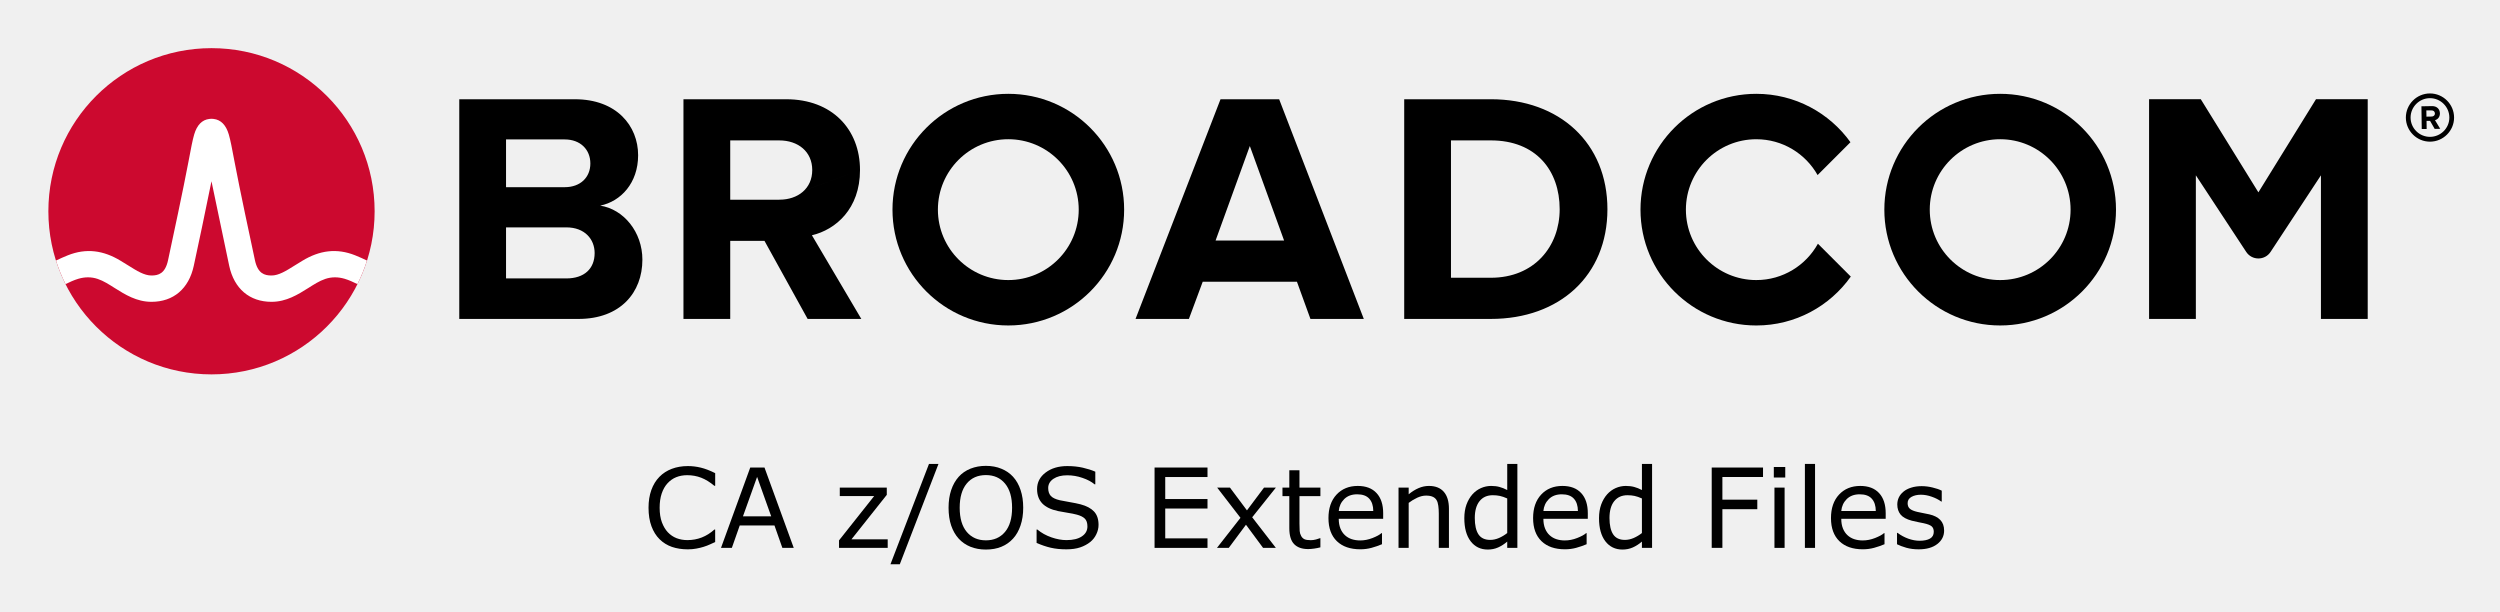
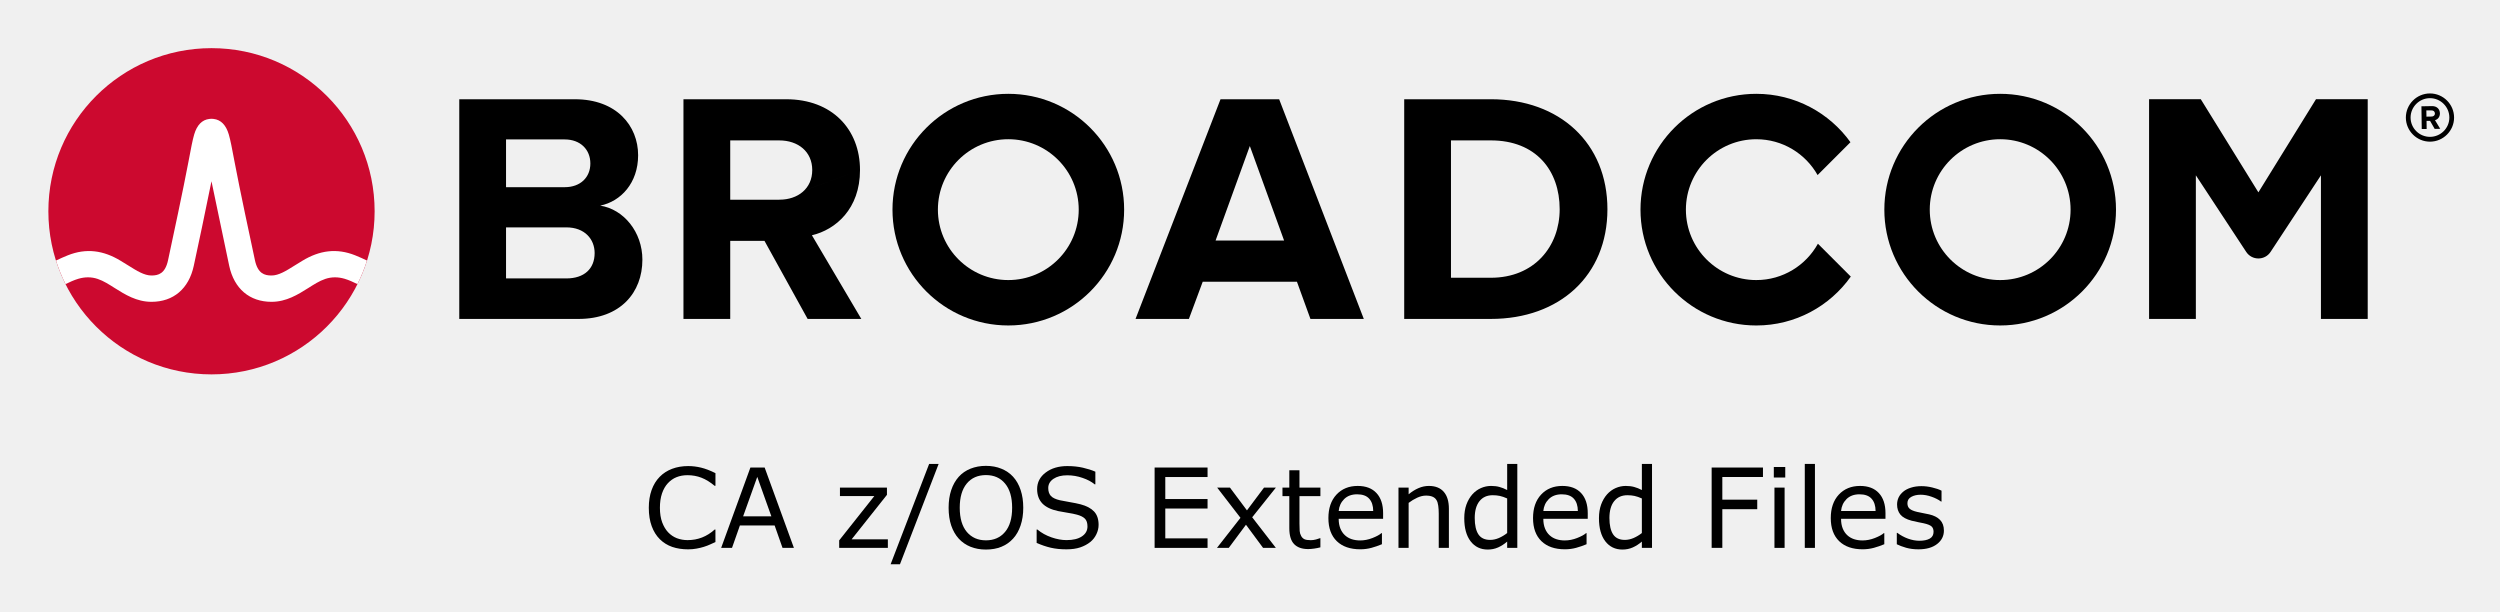
<svg xmlns="http://www.w3.org/2000/svg" xmlns:xlink="http://www.w3.org/1999/xlink" role="img" viewBox="-4.53 -4.53 248.82 60.82">
  <path d="M237.32 9.09c-1.06 0-1.93-.86-1.93-1.92s.87-1.93 1.93-1.93 1.93.87 1.93 1.93-.87 1.92-1.93 1.92m0-4.32c-1.32 0-2.4 1.08-2.4 2.4 0 1.32 1.08 2.4 2.4 2.4 1.32 0 2.4-1.08 2.4-2.4 0-1.32-1.08-2.4-2.4-2.4" />
  <path d="M237.48 7.07l-.51.01-.01-.62h.51c.19-.01.34.11.34.3.01.19-.14.31-.33.31m.83-.32c-.01-.42-.3-.72-.77-.72l-1.07.02.03 2.26h.49l-.01-.81h.35l.46.8.55-.01-.52-.86c.24-.06.49-.28.49-.68M51.834 23.18h-5.999V9.347h5.835c1.574 0 2.557 1.016 2.557 2.393 0 1.377-.983 2.36-2.557 2.36H45v4h6.834c1.836 0 2.819 1.18 2.819 2.556 0 1.574-1.049 2.525-2.819 2.525m3.376-7.245c2.066-.426 3.771-2.262 3.771-5.015 0-2.918-2.131-5.573-6.295-5.573h-11.506v21.865h11.867c4.163 0 6.359-2.623 6.359-5.901 0-2.754-1.868-5.015-4.196-5.376m17.823-.59H68v4.098h3.558l4.294 7.769h5.343l-4.917-8.327c2.361-.557 4.786-2.622 4.786-6.49m0 0c0-4.065-2.786-7.048-7.343-7.048h-10.228v21.865h4.655V9.445h4.885c1.869 0 3.278 1.114 3.278 2.95s-1.409 2.95-3.278 2.95m43.421 4.065l3.409-9.408 3.41 9.408zm.492-14.063l-8.458 21.865h5.31l1.377-3.704h9.376l1.344 3.704h5.311l-8.425-21.865zm26.904 17.767h-3.967v-13.67h3.967c4.491 0 6.851 2.983 6.851 6.852 0 3.704-2.524 6.818-6.851 6.818m0-17.767h-8.622v21.865h8.622c6.851 0 11.604-4.327 11.604-10.916s-4.753-10.949-11.604-10.949m82.127-.004l-5.734 9.27-5.734-9.27h-5.146v21.869h4.656v-14.293l5.012 7.622c.574.871 1.851.871 2.424 0l5.013-7.622v14.293h4.656V5.343z" />
  <path id="a" d="M95.825 23.344c-3.871 0-7.008-3.138-7.008-7.008 0-3.871 3.137-7.009 7.008-7.009 3.87 0 7.008 3.138 7.008 7.009 0 3.87-3.138 7.008-7.008 7.008m0-18.536c-6.367 0-11.528 5.161-11.528 11.528 0 6.366 5.161 11.527 11.528 11.527 6.366 0 11.528-5.161 11.528-11.527 0-6.367-5.162-11.528-11.528-11.528" />
  <path d="M176.404 19.727c-1.195 2.156-3.492 3.617-6.132 3.617-3.87 0-7.008-3.138-7.008-7.008 0-3.871 3.138-7.008 7.008-7.008 2.618 0 4.897 1.438 6.1 3.565l3.27-3.269c-2.092-2.915-5.508-4.816-9.37-4.816-6.367 0-11.527 5.161-11.527 11.528 0 6.366 5.16 11.528 11.527 11.528 3.883 0 7.316-1.922 9.404-4.865z" />
  <use transform="translate(98.718)" xlink:href="#a" />
  <ellipse cx="16.52" cy="16.497" fill="#cc092f" rx="16.236" ry="16.235" />
  <path fill="#fff" d="M30.825 20.883c-1.857-.74-3.557-.492-5.261.541 0 0-.621.379-.807.496-.794.498-1.543.97-2.263.97-.687 0-1.363-.184-1.649-1.513-.446-2.073-1.534-7.167-2.009-9.69-.279-1.483-.432-2.282-.591-2.825-.28-.954-.792-1.473-1.519-1.556 0 0-.114-.016-.207-.016-.092 0-.218.018-.218.018-.72.086-1.229.605-1.507 1.554-.159.543-.312 1.342-.591 2.825-.475 2.523-1.563 7.617-2.009 9.69-.286 1.329-.962 1.513-1.649 1.513-.72 0-1.469-.472-2.263-.97-.186-.117-.808-.496-.808-.496-1.703-1.033-3.404-1.281-5.26-.541-.401.16-.796.339-1.172.52.257.806.577 1.599.95 2.344.411-.202.842-.402 1.282-.532.634-.187 1.284-.197 1.914.014.612.205 1.157.568 1.7.909 1.023.643 2.182 1.372 3.657 1.372 2.186 0 3.72-1.305 4.21-3.581.38-1.764 1.222-5.702 1.763-8.418 0 0 1.386 6.654 1.765 8.418.49 2.276 2.025 3.581 4.211 3.581 1.475 0 2.634-.729 3.657-1.372.543-.341 1.088-.704 1.7-.909.629-.211 1.28-.201 1.914-.014.44.13.87.331 1.281.533.374-.745.693-1.539.95-2.345-.376-.181-.77-.36-1.171-.52" />
  <g text-anchor="middle">
-     <path d="M66.649 49.42q-.295.129-.537.242-.236.113-.623.236-.328.102-.714.172-.381.075-.843.075-.87 0-1.584-.242-.709-.247-1.235-.768-.516-.51-.806-1.294-.29-.79-.29-1.832 0-.988.279-1.767.279-.779.806-1.316.51-.521 1.23-.795.725-.274 1.606-.274.645 0 1.284.156.645.156 1.429.548v1.262h-.081q-.661-.553-1.311-.806-.65-.252-1.391-.252-.607 0-1.096.199-.483.193-.865.607-.371.403-.58 1.02-.204.612-.204 1.418 0 .843.226 1.45.231.607.591.988.376.397.875.591.505.188 1.063.188.768 0 1.439-.263.671-.263 1.257-.79h.075z" />
-     <path d="M74.47 50h-1.133l-.784-2.229h-3.459L68.309 50h-1.08l2.911-7.998h1.418zm-2.245-3.142l-1.402-3.926-1.407 3.926z" />
-     <path d="M83.821 50h-4.845v-.747l3.497-4.41h-3.421v-.843h4.678v.72l-3.513 4.426h3.604z" />
-     <path d="M88.875 41.643l-3.851 9.99h-.929l3.835-9.99z" />
-     <path d="M96.298 42.921q.489.537.747 1.316.263.779.263 1.767 0 .988-.269 1.772-.263.779-.741 1.3-.494.542-1.171.816-.671.274-1.536.274-.843 0-1.536-.279-.688-.279-1.171-.811-.483-.532-.747-1.305-.258-.773-.258-1.767 0-.978.258-1.751.258-.779.752-1.332.473-.526 1.171-.806.704-.279 1.531-.279.859 0 1.542.285.688.279 1.166.8zm-.097 3.083q0-1.558-.698-2.401-.698-.849-1.907-.849-1.219 0-1.917.849-.693.843-.693 2.401 0 1.574.709 2.412.709.833 1.901.833t1.896-.833q.709-.838.709-2.412z" />
-     <path d="M104.806 47.717q0 .467-.22.924-.215.457-.607.773-.43.344-1.004.537-.569.193-1.375.193-.865 0-1.558-.161-.688-.161-1.402-.478v-1.332h.075q.607.505 1.402.779.795.274 1.493.274.988 0 1.536-.371.553-.371.553-.988 0-.532-.263-.784-.258-.252-.79-.392-.403-.107-.875-.177-.467-.07-.994-.177-1.063-.226-1.579-.768-.51-.548-.51-1.423 0-1.004.849-1.644.849-.645 2.154-.645.843 0 1.547.161.704.161 1.246.397v1.257h-.075q-.457-.387-1.203-.639-.741-.258-1.52-.258-.854 0-1.375.354-.516.354-.516.913 0 .499.258.784.258.285.908.435.344.075.978.183t1.074.22q.892.236 1.343.714.451.478.451 1.337z" />
-     <path d="M115.65 50h-5.269v-7.998h5.269v.945h-4.206v2.191h4.206v.945h-4.206v2.97h4.206z" />
+     <path d="M66.676 49.42q-.295.129-.537.242-.236.113-.623.236-.328.102-.714.172-.381.075-.843.075-.87 0-1.584-.242-.709-.247-1.235-.768-.516-.51-.806-1.294-.29-.79-.29-1.832 0-.988.279-1.767.279-.779.806-1.316.51-.521 1.23-.795.725-.274 1.606-.274.645 0 1.284.156.645.156 1.429.548v1.262h-.081q-.661-.553-1.311-.806-.65-.252-1.391-.252-.607 0-1.096.199-.483.193-.865.607-.371.403-.58 1.021-.204.612-.204 1.418 0 .843.226 1.45.231.607.591.988.376.397.875.591.505.188 1.063.188.768 0 1.439-.263.671-.263 1.257-.79h.075z" />
+     <path d="M74.486 50h-1.133l-.784-2.229h-3.459L68.325 50h-1.08l2.911-7.998h1.418zm-2.245-3.142l-1.402-3.926-1.407 3.926z" />
+     <path d="M83.837 50h-4.845v-.747l3.497-4.41h-3.421v-.843h4.678v.72l-3.513 4.426h3.604z" />
+     <path d="M88.891 41.643L85.04 51.633h-.929l3.835-9.99z" />
+     <path d="M96.303 42.921q.489.537.747 1.316.263.779.263 1.767 0 .988-.269 1.772-.263.779-.741 1.3-.494.542-1.171.816-.671.274-1.536.274-.843 0-1.536-.279-.688-.279-1.171-.811-.483-.532-.747-1.305-.258-.773-.258-1.767 0-.978.258-1.751.258-.779.752-1.332.473-.526 1.171-.806.704-.279 1.531-.279.859 0 1.542.285.688.279 1.166.8zm-.097 3.083q0-1.558-.698-2.401-.698-.849-1.907-.849-1.219 0-1.917.849-.693.843-.693 2.401 0 1.574.709 2.412.709.833 1.901.833t1.896-.833q.709-.838.709-2.412z" />
+     <path d="M104.811 47.717q0 .467-.22.924-.215.457-.607.773-.43.344-1.004.537-.569.193-1.375.193-.865 0-1.558-.161-.688-.161-1.402-.478v-1.332h.075q.607.505 1.402.779.795.274 1.493.274.988 0 1.536-.371.553-.371.553-.988 0-.532-.263-.784-.258-.252-.79-.392-.403-.107-.875-.177-.467-.07-.994-.177-1.063-.226-1.579-.768-.51-.548-.51-1.423 0-1.004.849-1.644.849-.645 2.154-.645.843 0 1.547.161.704.161 1.246.397v1.257h-.075q-.457-.387-1.203-.639-.741-.258-1.52-.258-.854 0-1.375.354-.516.354-.516.913 0 .499.258.784.258.285.908.435.344.075.978.183.634.107 1.074.22.892.236 1.343.714.451.478.451 1.337z" />
+     <path d="M115.655 50h-5.269v-7.998h5.269v.945h-4.206v2.191h4.206v.945h-4.206v2.97h4.206z" />
    <path d="M122.455 50h-1.273l-1.703-2.304L117.766 50h-1.176l2.342-2.992-2.32-3.008h1.273l1.692 2.267 1.697-2.267h1.182l-2.358 2.954z" />
    <path d="M126.886 49.946q-.285.075-.623.124-.333.048-.596.048-.918 0-1.396-.494-.478-.494-.478-1.584v-3.19h-.682v-.849h.682v-1.724h1.01v1.724h2.084v.849h-2.084v2.734q0 .473.021.741.021.263.15.494.118.215.322.317.209.097.634.097.247 0 .516-.07.269-.075.387-.124h.054z" />
-     <path d="M133.133 47.105h-4.42q0 .553.167.967.167.408.457.671.279.258.661.387.387.129.849.129.612 0 1.23-.242.623-.247.886-.483h.054v1.101q-.51.215-1.042.36-.532.145-1.117.145-1.493 0-2.331-.806-.838-.811-.838-2.299 0-1.472.8-2.336.806-.865 2.116-.865 1.214 0 1.869.709.661.709.661 2.014zm-.983-.773q-.005-.795-.403-1.23-.392-.435-1.198-.435-.811 0-1.294.478-.478.478-.542 1.187z" />
-     <path d="M139.68 50h-1.01v-3.416q0-.414-.048-.773-.048-.365-.177-.569-.134-.226-.387-.333-.252-.113-.655-.113-.414 0-.865.204-.451.204-.865.521V50h-1.01v-6h1.01v.666q.473-.392.978-.612.505-.22 1.037-.22.972 0 1.482.585.51.585.51 1.687z" />
-     <path d="M146.491 50h-1.01v-.628q-.435.376-.908.585-.473.209-1.026.209-1.074 0-1.708-.827-.628-.827-.628-2.293 0-.763.215-1.359.22-.596.591-1.015.365-.408.849-.623.489-.215 1.01-.215.473 0 .838.102.365.097.768.306v-2.6h1.01zm-1.01-1.477v-3.443q-.408-.183-.73-.252-.322-.07-.704-.07-.849 0-1.321.591-.473.591-.473 1.676 0 1.069.365 1.627.365.553 1.171.553.43 0 .87-.188.44-.193.822-.494z" />
-     <path d="M153.5 47.105h-4.42q0 .553.167.967.167.408.457.671.279.258.661.387.387.129.849.129.612 0 1.23-.242.623-.247.886-.483h.054v1.101q-.51.215-1.042.36t-1.117.145q-1.493 0-2.331-.806-.838-.811-.838-2.299 0-1.472.8-2.336.806-.865 2.116-.865 1.214 0 1.869.709.661.709.661 2.014zm-.983-.773q-.005-.795-.403-1.23-.392-.435-1.198-.435-.811 0-1.294.478-.478.478-.542 1.187z" />
-     <path d="M159.897 50h-1.01v-.628q-.435.376-.908.585-.473.209-1.026.209-1.074 0-1.708-.827-.628-.827-.628-2.293 0-.763.215-1.359.22-.596.591-1.015.365-.408.849-.623.489-.215 1.01-.215.473 0 .838.102.365.097.768.306v-2.6h1.01zm-1.01-1.477v-3.443q-.408-.183-.73-.252-.322-.07-.704-.07-.849 0-1.321.591-.473.591-.473 1.676 0 1.069.365 1.627.365.553 1.171.553.43 0 .87-.188.44-.193.822-.494z" />
-     <path d="M170.94 42.948h-4.044v2.256h3.475v.945h-3.475V50h-1.063v-7.998h5.108z" />
+     <path d="M133.127 47.105h-4.42q0 .553.167.967.167.408.457.671.279.258.661.387.387.129.849.129.612 0 1.23-.242.623-.247.886-.483h.054v1.101q-.51.215-1.042.36t-1.117.145q-1.493 0-2.331-.806-.838-.811-.838-2.299 0-1.472.8-2.336.806-.865 2.116-.865 1.214 0 1.869.709.661.709.661 2.014zm-.983-.773q-.005-.795-.403-1.23-.392-.435-1.198-.435-.811 0-1.294.478-.478.478-.542 1.187z" />
+     <path d="M139.675 50h-1.01v-3.416q0-.414-.048-.773-.048-.365-.177-.569-.134-.226-.387-.333-.252-.113-.655-.113-.414 0-.865.204t-.865.521V50h-1.01v-6h1.01v.666q.473-.392.978-.612.505-.22 1.037-.22.972 0 1.482.585.51.585.51 1.687z" />
+     <path d="M146.485 50h-1.01v-.628q-.435.376-.908.585-.473.209-1.026.209-1.074 0-1.708-.827-.628-.827-.628-2.293 0-.763.215-1.359.22-.596.591-1.015.365-.408.849-.623.489-.215 1.01-.215.473 0 .838.102.365.097.768.306v-2.6h1.01zm-1.01-1.477v-3.443q-.408-.183-.73-.252-.322-.07-.704-.07-.849 0-1.321.591-.473.591-.473 1.676 0 1.069.365 1.627.365.553 1.171.553.43 0 .87-.188.44-.193.822-.494z" />
+     <path d="M153.494 47.105h-4.42q0 .553.167.967.167.408.457.671.279.258.661.387.387.129.849.129.612 0 1.23-.242.623-.247.886-.483h.054v1.101q-.51.215-1.042.36t-1.117.145q-1.493 0-2.331-.806-.838-.811-.838-2.299 0-1.472.8-2.336.806-.865 2.116-.865 1.214 0 1.869.709.661.709.661 2.014zm-.983-.773q-.005-.795-.403-1.23-.392-.435-1.198-.435-.811 0-1.294.478-.478.478-.542 1.187z" />
+     <path d="M159.891 50h-1.01v-.628q-.435.376-.908.585-.473.209-1.026.209-1.074 0-1.708-.827-.628-.827-.628-2.293 0-.763.215-1.359.22-.596.591-1.015.365-.408.849-.623.489-.215 1.01-.215.473 0 .838.102.365.097.768.306v-2.6h1.01zm-1.01-1.477v-3.443q-.408-.183-.73-.252-.322-.07-.704-.07-.849 0-1.321.591-.473.591-.473 1.676 0 1.069.365 1.627.365.553 1.171.553.43 0 .87-.188.44-.193.822-.494z" />
+     <path d="M170.934 42.948h-4.044v2.256h3.475v.945h-3.475V50h-1.063v-7.998h5.108z" />
    <path d="M173.153 42.996h-1.139v-1.047h1.139zM173.088 50h-1.01v-6h1.01z" />
-     <path d="M176.118 50h-1.01v-8.357h1.01z" />
-     <path d="M183.148 47.105h-4.42q0 .553.167.967.167.408.457.671.279.258.661.387.387.129.849.129.612 0 1.23-.242.623-.247.886-.483h.054v1.101q-.51.215-1.042.36t-1.117.145q-1.493 0-2.331-.806-.838-.811-.838-2.299 0-1.472.8-2.336.806-.865 2.116-.865 1.214 0 1.869.709.661.709.661 2.014zm-.983-.773q-.005-.795-.403-1.23-.392-.435-1.198-.435-.811 0-1.294.478-.478.478-.542 1.187z" />
-     <path d="M188.965 48.27q0 .822-.682 1.348-.677.526-1.853.526-.666 0-1.225-.156-.553-.161-.929-.349v-1.133h.054q.478.36 1.063.575.585.209 1.123.209.666 0 1.042-.215.376-.215.376-.677 0-.354-.204-.537-.204-.183-.784-.312-.215-.048-.564-.113-.344-.064-.628-.14-.79-.209-1.123-.612-.328-.408-.328-.999 0-.371.15-.698.156-.328.467-.585.301-.252.763-.397.467-.15 1.042-.15.537 0 1.085.134.553.129.918.317v1.08h-.054q-.387-.285-.94-.478-.553-.199-1.085-.199-.553 0-.935.215-.381.209-.381.628 0 .371.231.559.226.188.73.306.279.064.623.129.349.064.58.118.704.161 1.085.553.381.397.381 1.053z" />
+     <path d="M176.107 50h-1.01v-8.357h1.01z" />
+     <path d="M183.127 47.105h-4.42q0 .553.167.967.167.408.457.671.279.258.661.387.387.129.849.129.612 0 1.23-.242.623-.247.886-.483h.054v1.101q-.51.215-1.042.36-.532.145-1.117.145-1.493 0-2.331-.806-.838-.811-.838-2.299 0-1.472.8-2.336.806-.865 2.116-.865 1.214 0 1.869.709.661.709.661 2.014zm-.983-.773q-.005-.795-.403-1.23-.392-.435-1.198-.435-.811 0-1.294.478-.478.478-.542 1.187z" />
+     <path d="M188.944 48.27q0 .822-.682 1.348-.677.526-1.853.526-.666 0-1.225-.156-.553-.161-.929-.349v-1.133h.054q.478.36 1.063.575.585.209 1.123.209.666 0 1.042-.215.376-.215.376-.677 0-.354-.204-.537-.204-.183-.784-.312-.215-.048-.564-.113-.344-.064-.628-.14-.79-.209-1.123-.612-.328-.408-.328-.999 0-.371.15-.698.156-.328.467-.585.301-.252.763-.397.467-.15 1.042-.15.537 0 1.085.134.553.129.918.317v1.08h-.054q-.387-.285-.94-.478-.553-.199-1.085-.199-.553 0-.935.215-.381.209-.381.628 0 .371.231.559.226.188.73.306.279.064.623.129.349.064.58.118.704.161 1.085.553.381.397.381 1.053z" />
  </g>
</svg>
